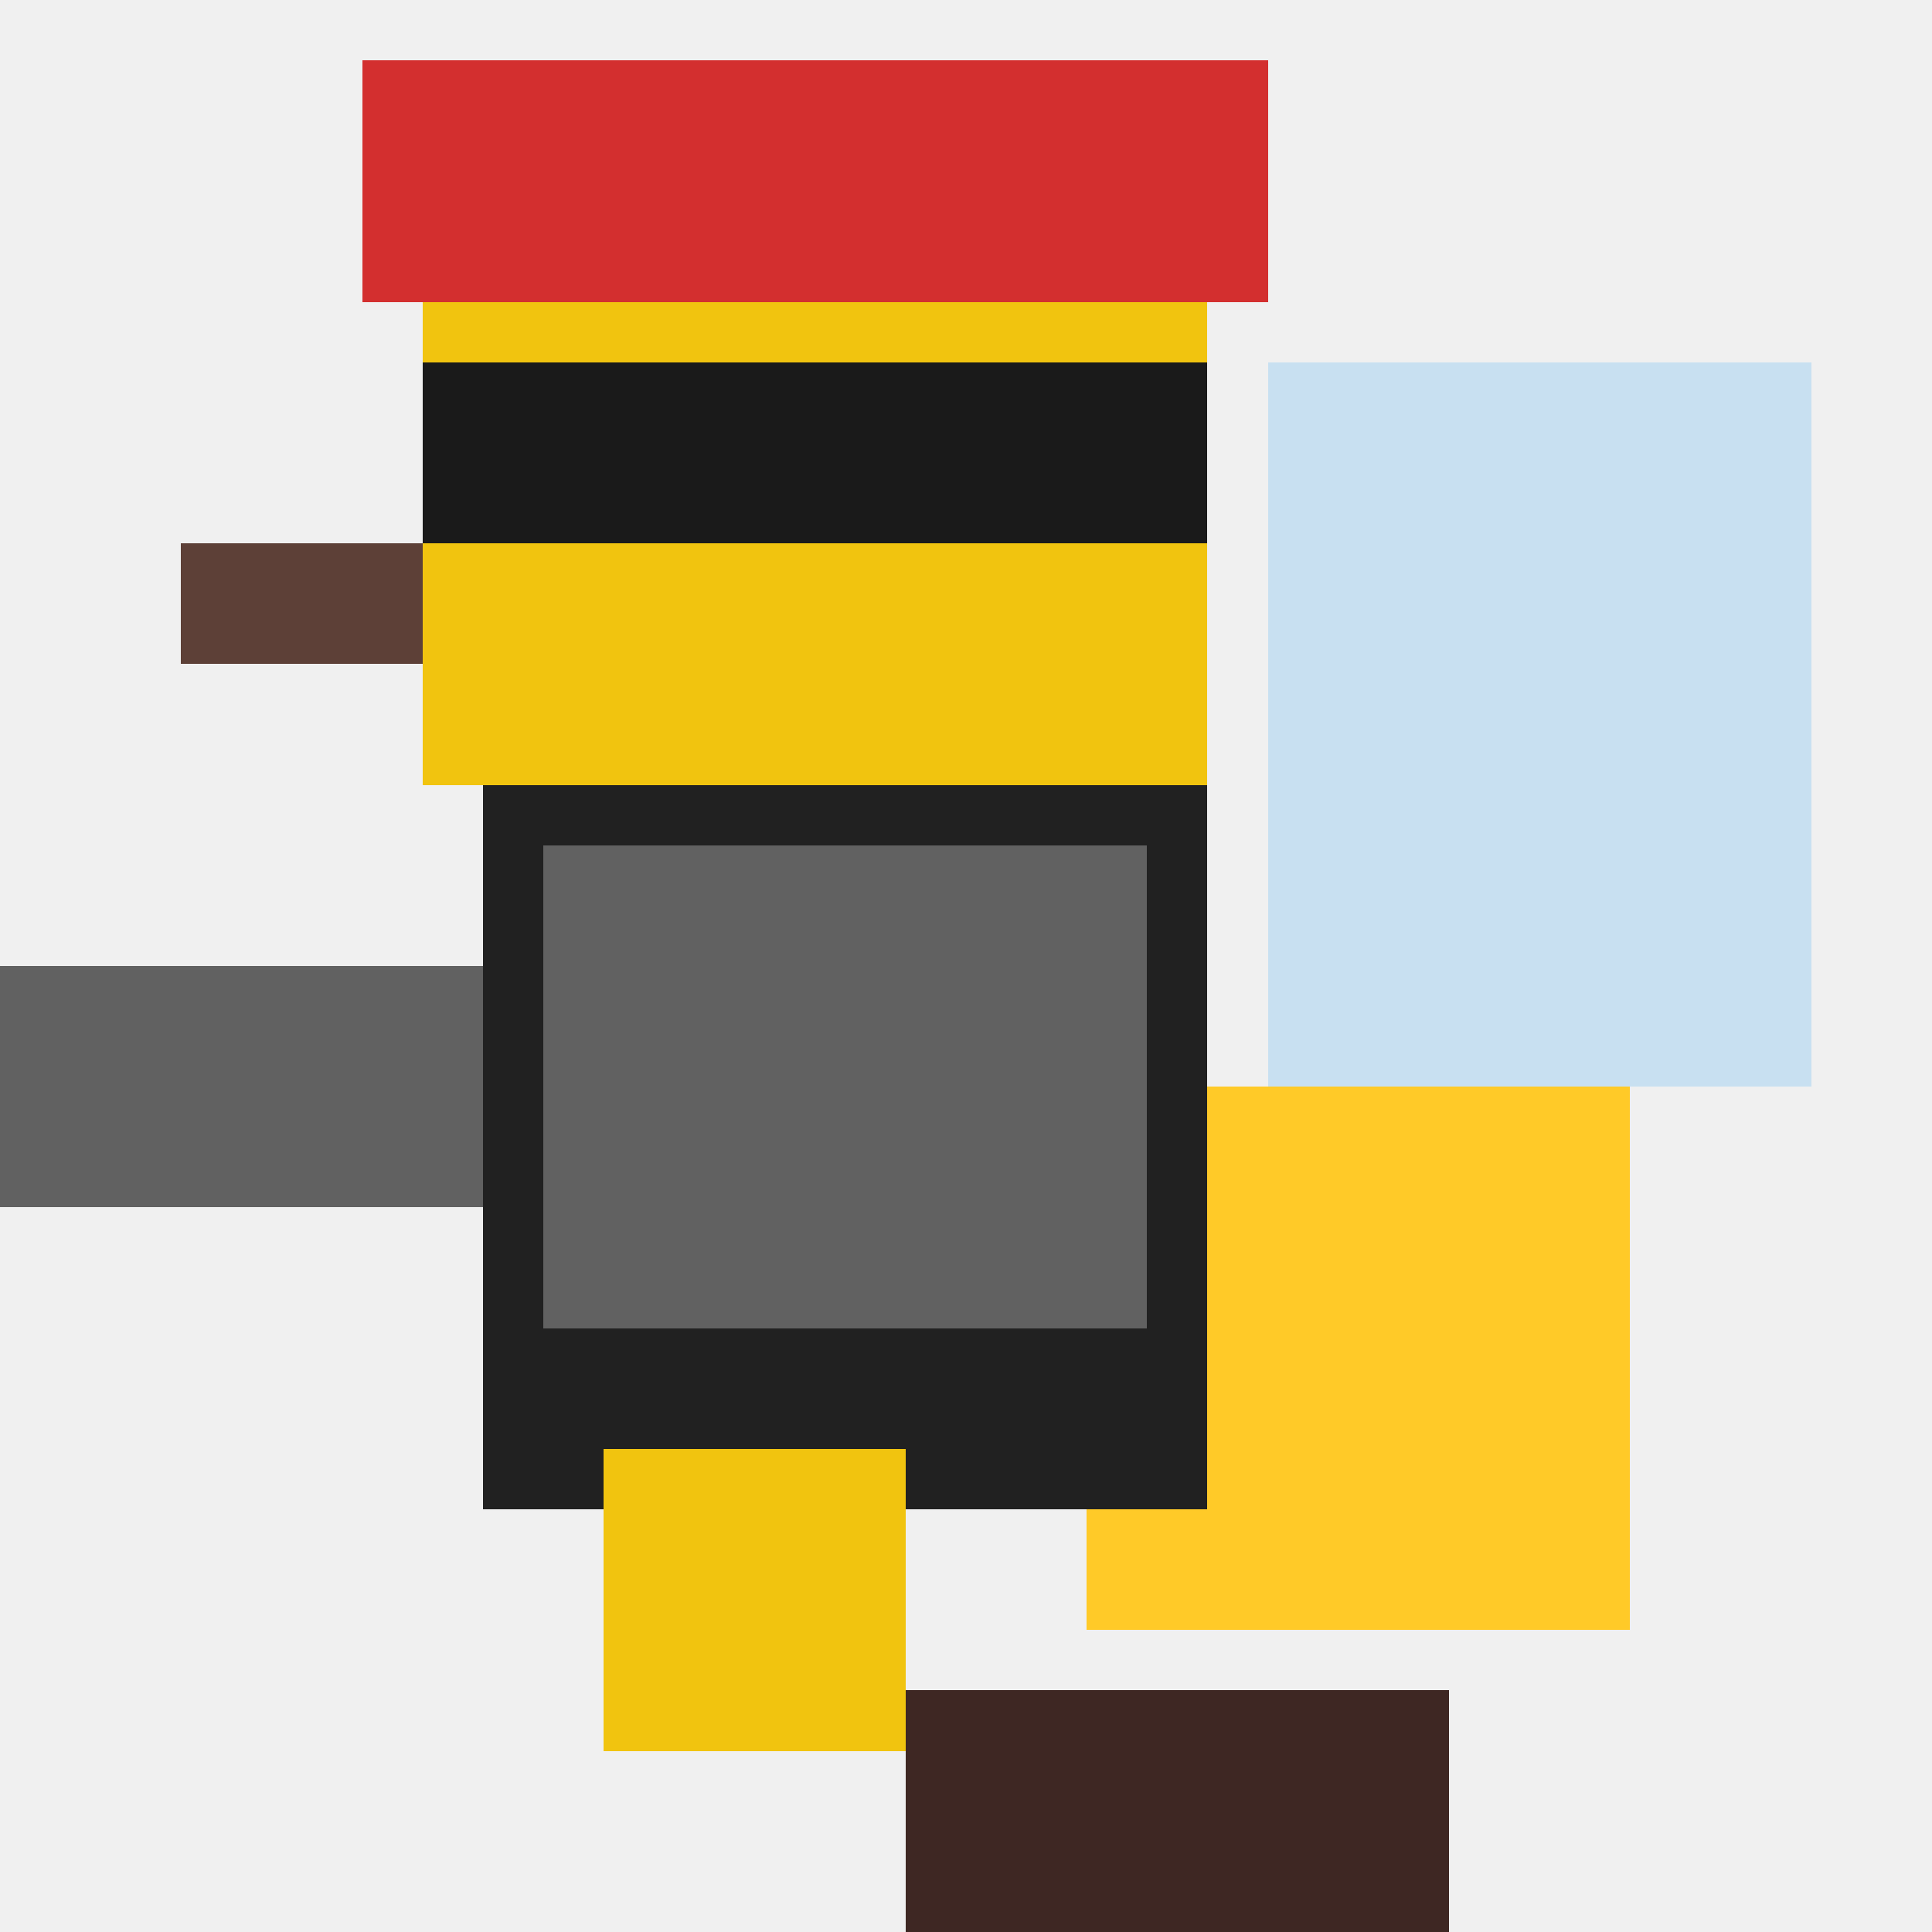
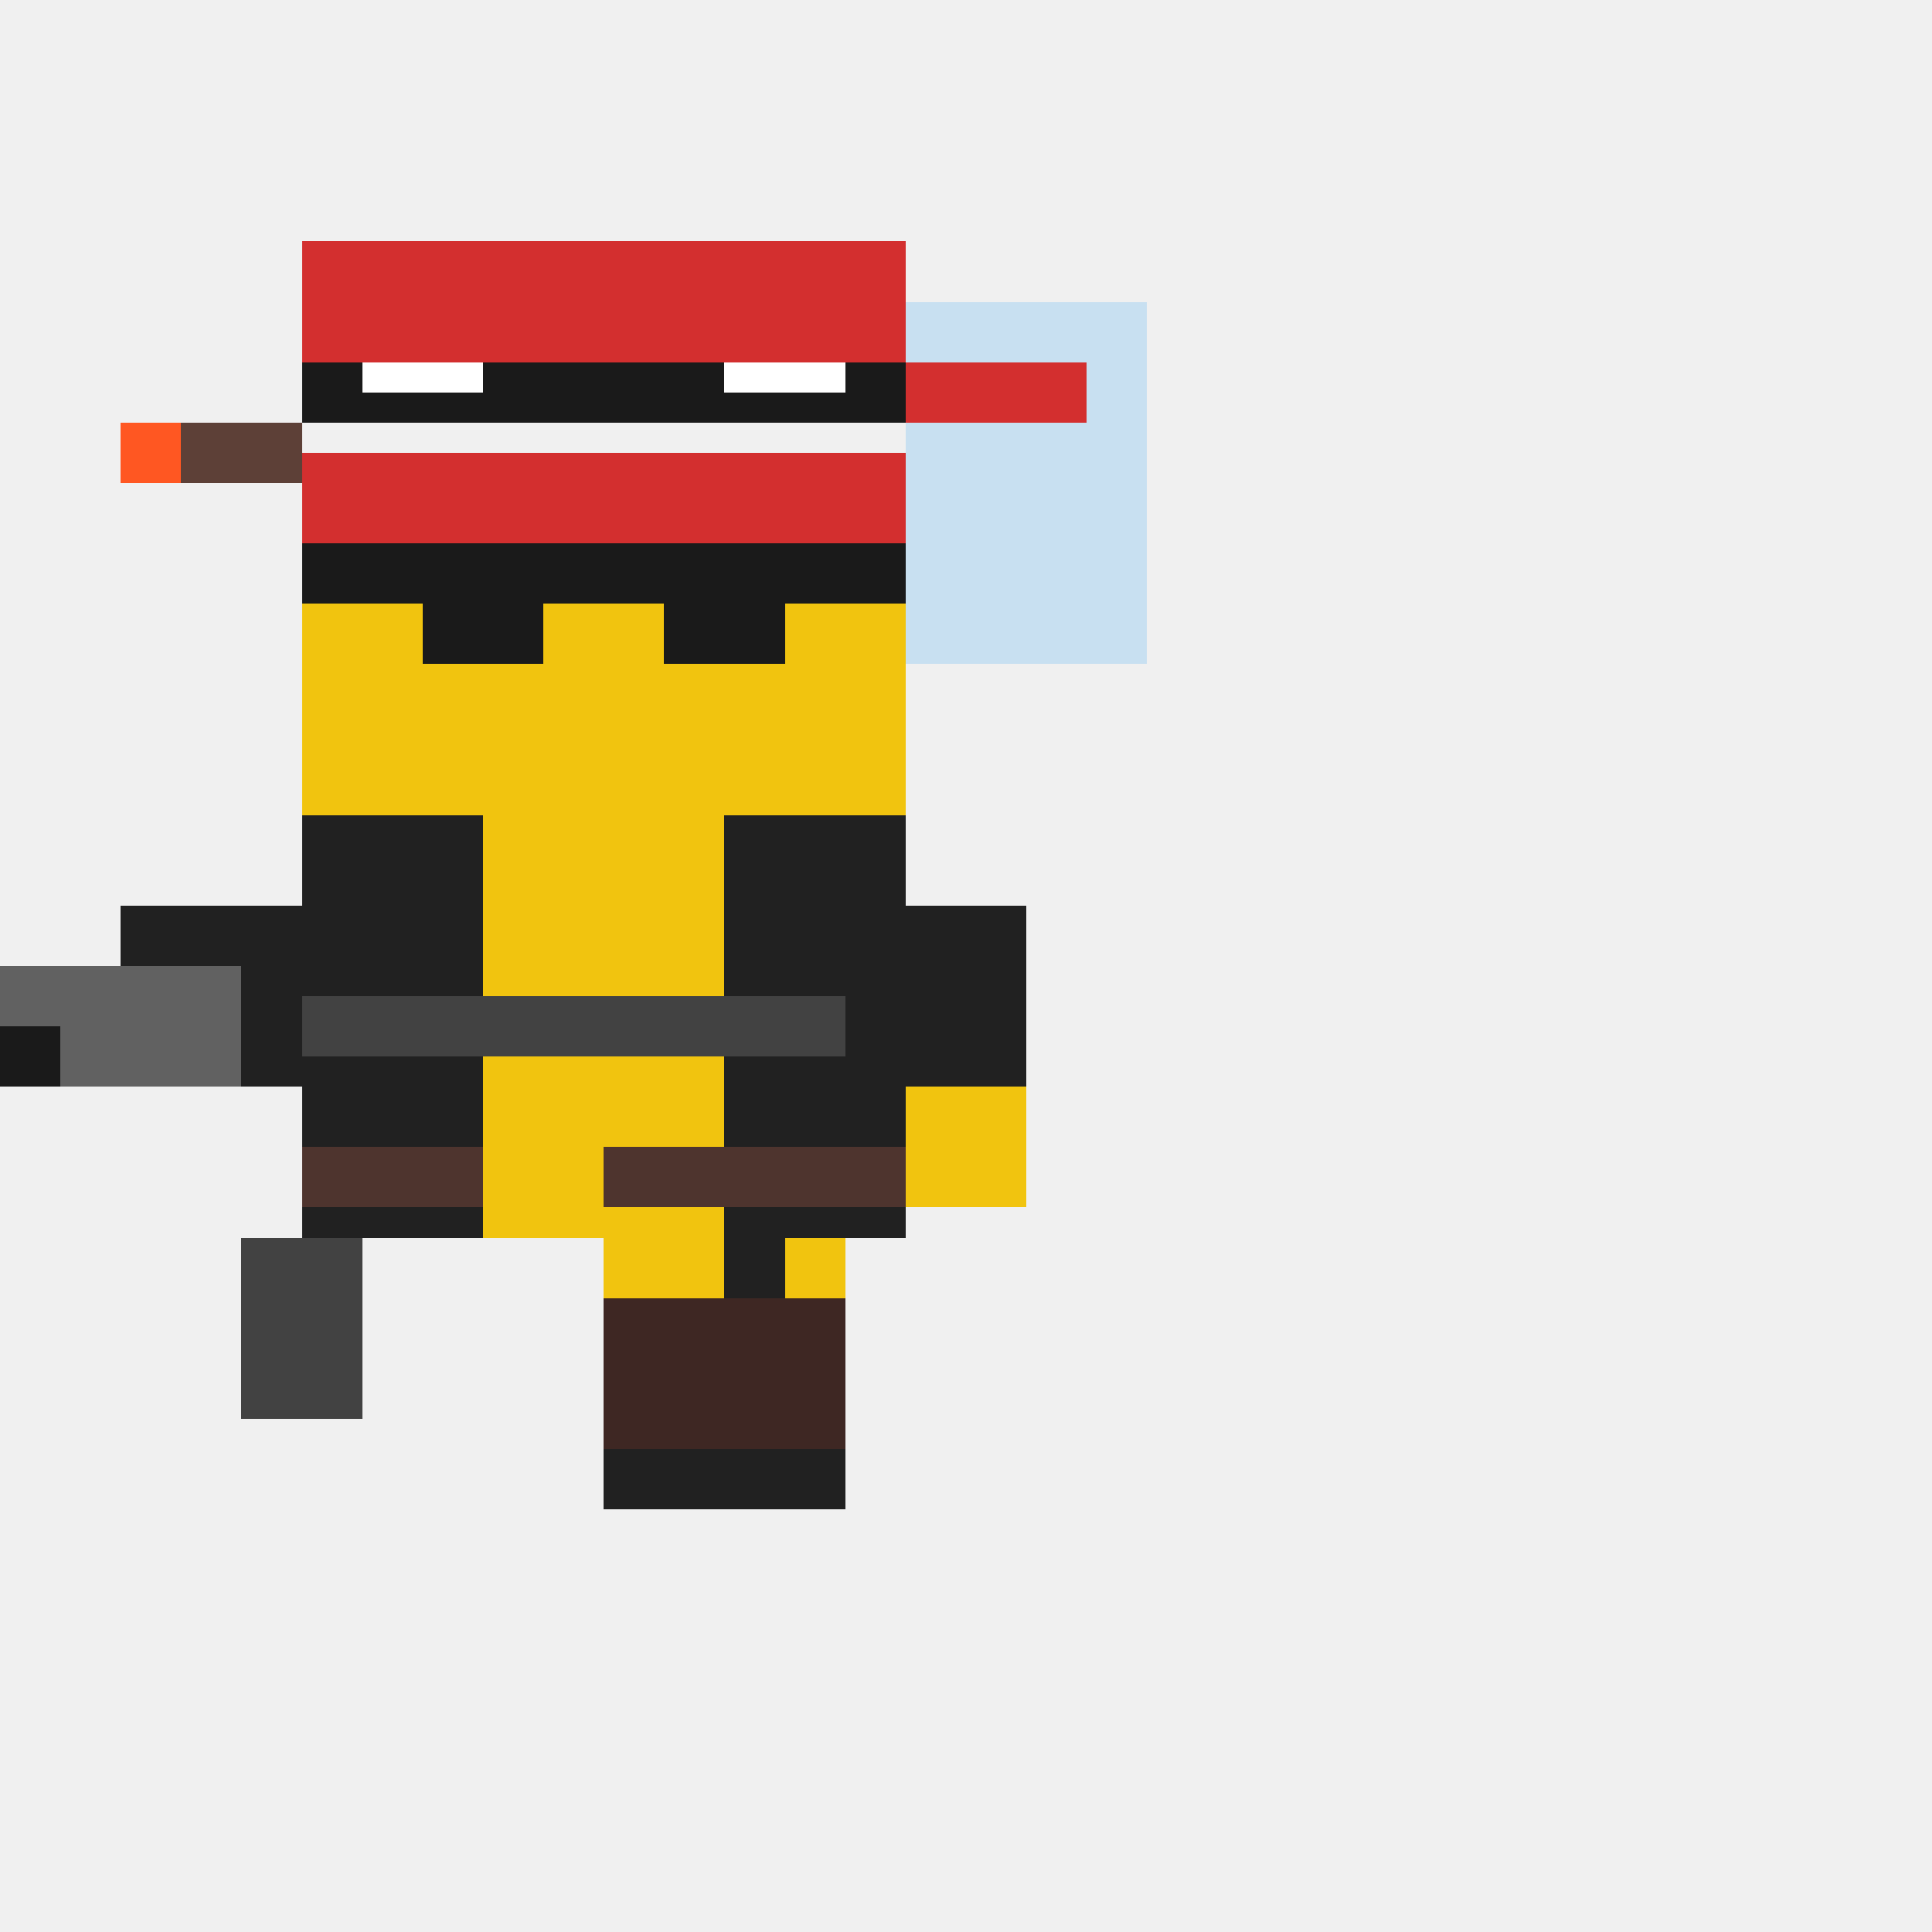
- <svg xmlns="http://www.w3.org/2000/svg" width="512" height="512" viewBox="0 0 64 64" shape-rendering="crispEdges">
-   <rect x="42" y="12" width="18" height="24" fill="#AED6F1" opacity="0.6" />
-   <rect x="30" y="56" width="18" height="8" fill="#3E2723" />
-   <rect x="36" y="36" width="18" height="18" fill="#FFCA28" />
-   <rect x="16" y="24" width="24" height="26" fill="#212121" />
-   <rect x="18" y="28" width="20" height="16" fill="#616161" />
-   <rect x="20" y="48" width="10" height="10" fill="#F1C40F" />
-   <rect x="14" y="8" width="26" height="18" fill="#F1C40F" />
-   <rect x="12" y="2" width="30" height="8" fill="#D32F2F" />
-   <rect x="14" y="12" width="26" height="6" fill="#1A1A1A" />
-   <rect x="6" y="18" width="8" height="4" fill="#5D4037" />
-   <rect x="0" y="32" width="16" height="8" fill="#616161" />
+ <svg xmlns="http://www.w3.org/2000/svg" width="128" height="128" viewBox="0 0 128 128" shape-rendering="crispEdges">
+   <rect x="60" y="20" width="16" height="24" fill="#AED6F1" opacity="0.6" />
+   <rect x="40" y="50" width="16" height="36" fill="#F1C40F" />
+   <rect x="48" y="50" width="4" height="36" fill="#212121" />
+   <rect x="40" y="86" width="16" height="12" fill="#3E2723" />
+   <rect x="40" y="96" width="16" height="4" fill="#212121" />
+   <rect x="20" y="30" width="40" height="24" fill="#F1C40F" />
+   <rect x="20" y="30" width="40" height="6" fill="#D32F2F" />
+   <rect x="20" y="36" width="40" height="4" fill="#1A1A1A" />
+   <rect x="28" y="40" width="8" height="4" fill="#1A1A1A" />
+   <rect x="44" y="40" width="8" height="4" fill="#1A1A1A" />
+   <rect x="20" y="54" width="40" height="28" fill="#212121" />
+   <rect x="32" y="54" width="16" height="28" fill="#F1C40F" />
+   <rect x="20" y="66" width="40" height="4" fill="#424242" />
+   <rect x="20" y="76" width="40" height="4" fill="#4E342E" />
+   <rect x="32" y="76" width="8" height="4" fill="#F1C40F" />
+   <rect x="8" y="60" width="12" height="12" fill="#212121" />
+   <rect x="0" y="64" width="16" height="8" fill="#616161" />
+   <rect x="0" y="68" width="4" height="4" fill="#1A1A1A" />
+   <rect x="16" y="82" width="8" height="12" fill="#424242" />
+   <rect x="56" y="60" width="12" height="12" fill="#212121" />
+   <rect x="60" y="72" width="8" height="8" fill="#F1C40F" />
+   <rect x="20" y="16" width="40" height="8" fill="#D32F2F" />
+   <rect x="56" y="24" width="16" height="4" fill="#D32F2F" />
+   <rect x="20" y="24" width="40" height="4" fill="#1A1A1A" />
+   <rect x="24" y="24" width="8" height="2" fill="#FFFFFF" />
+   <rect x="48" y="24" width="8" height="2" fill="#FFFFFF" />
+   <rect x="12" y="28" width="8" height="4" fill="#5D4037" />
+   <rect x="8" y="28" width="4" height="4" fill="#FF5722" />
</svg>
